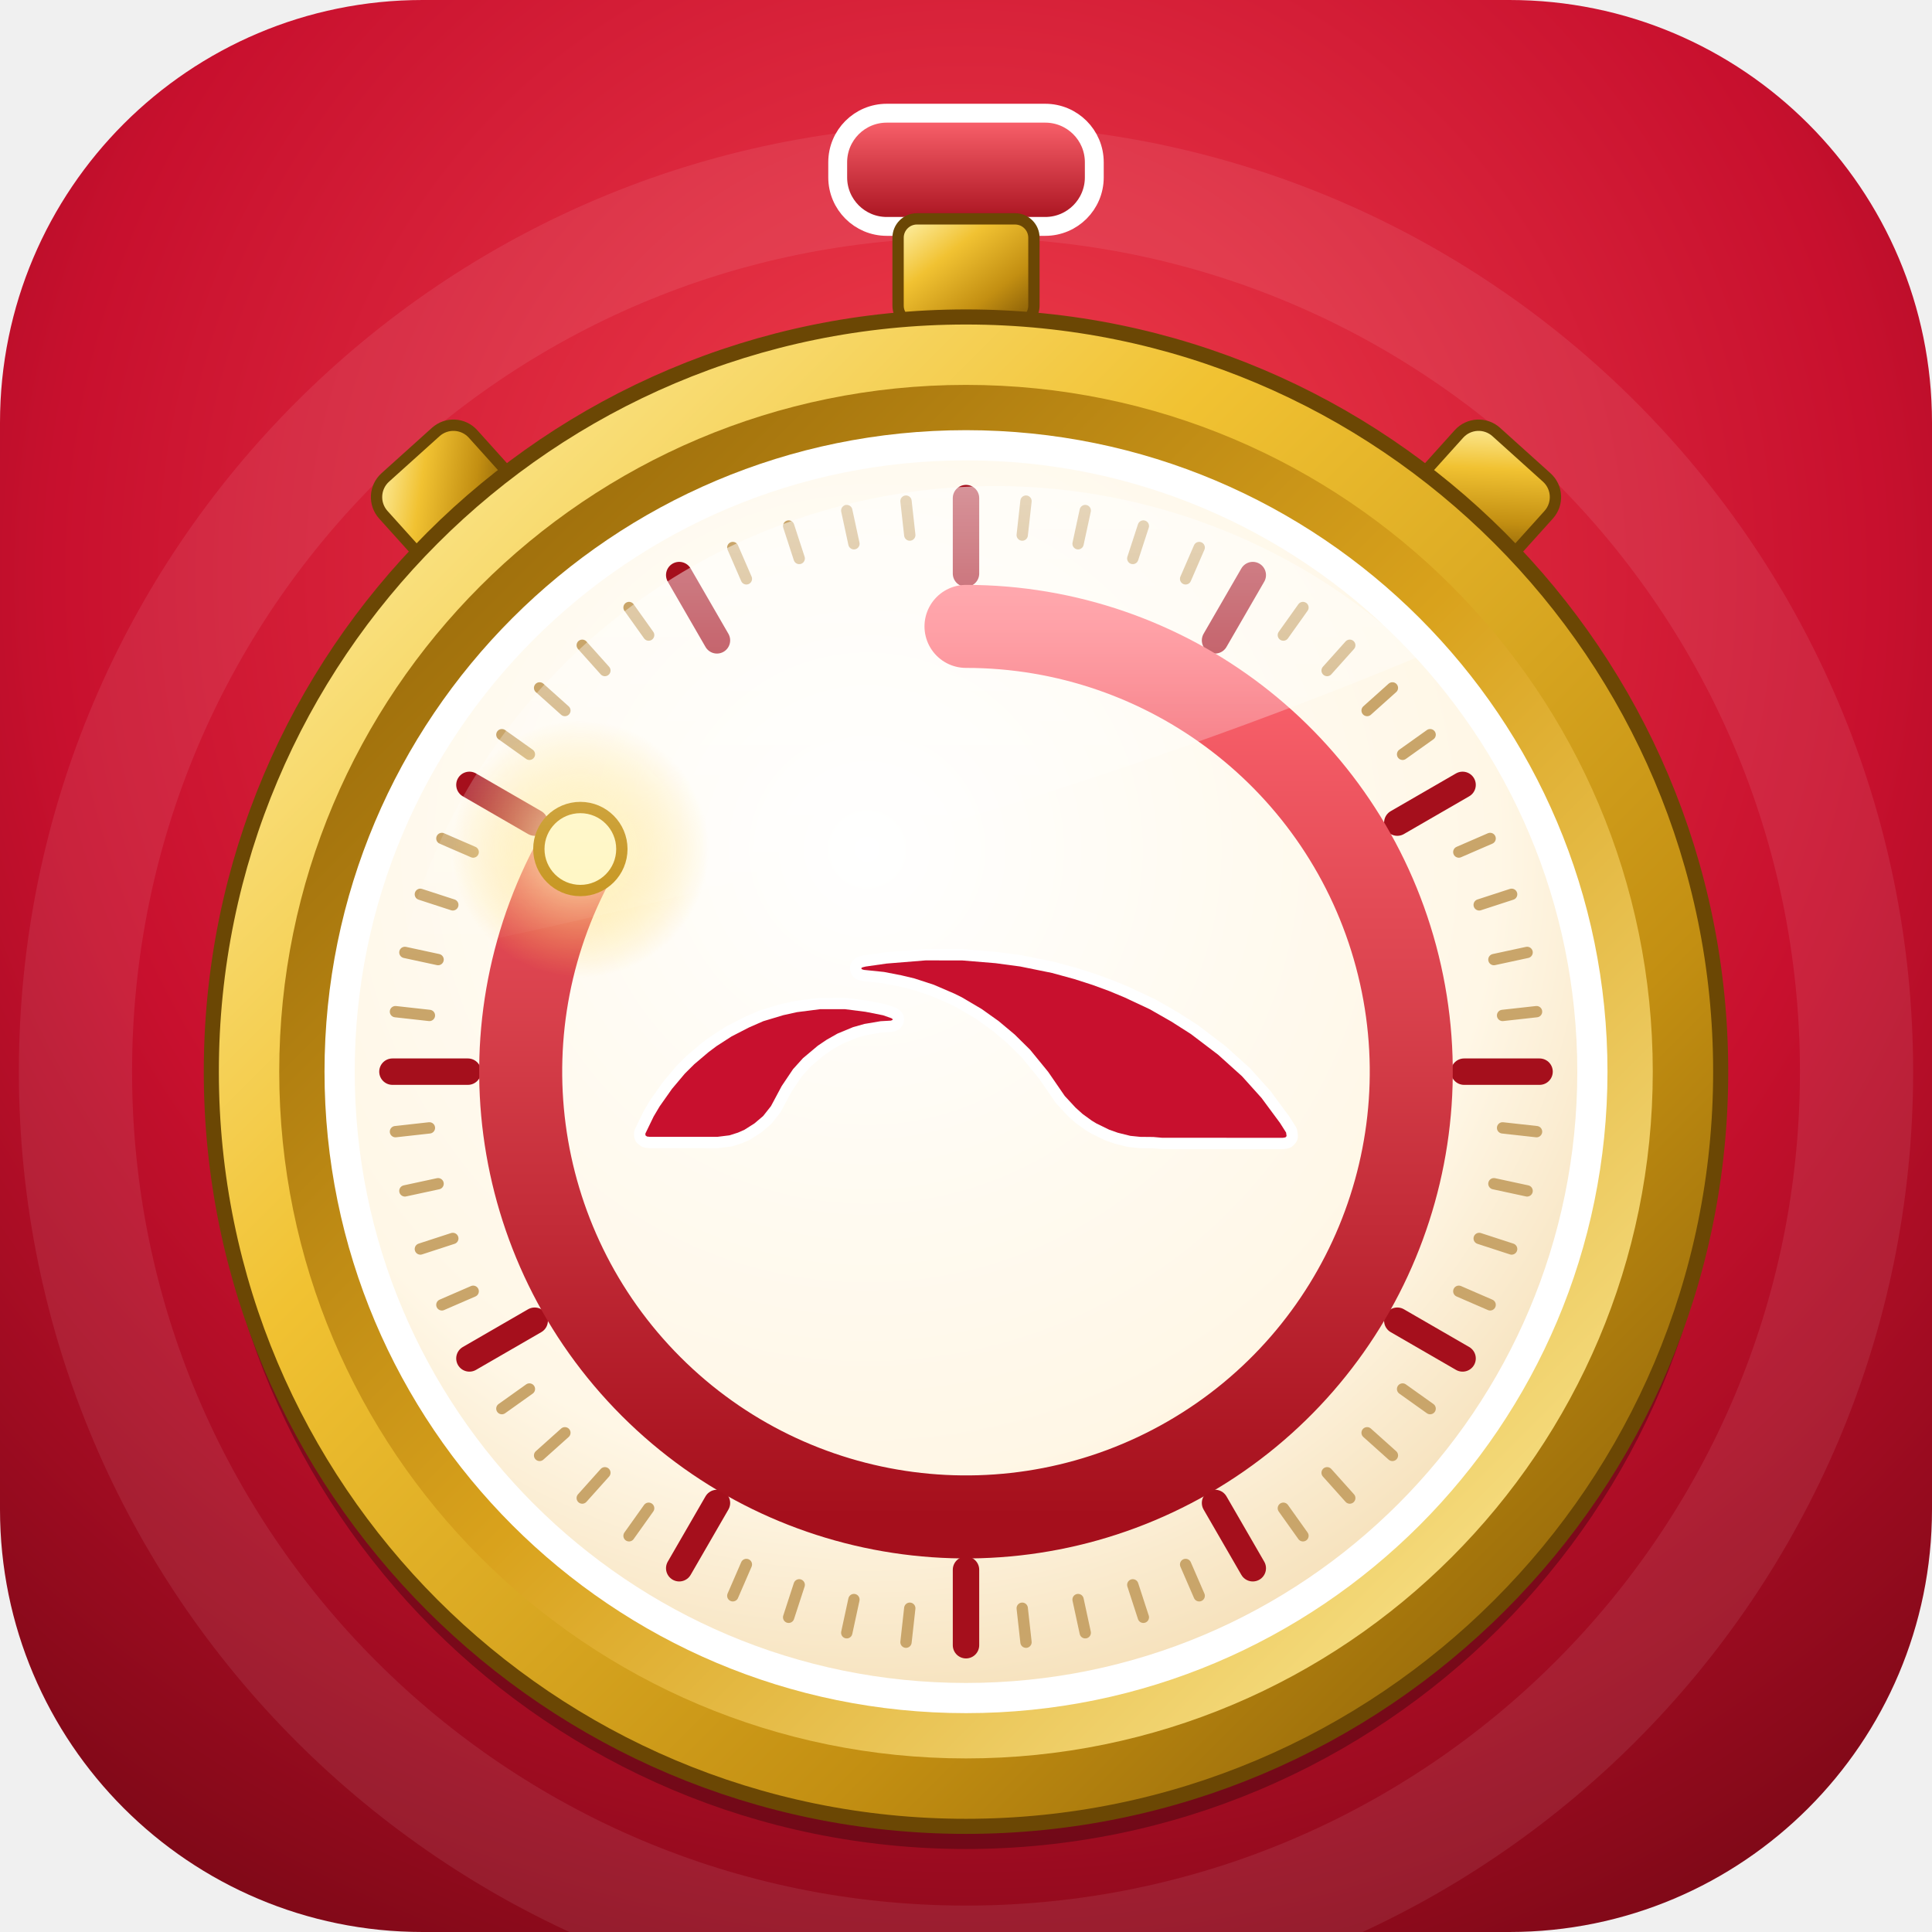
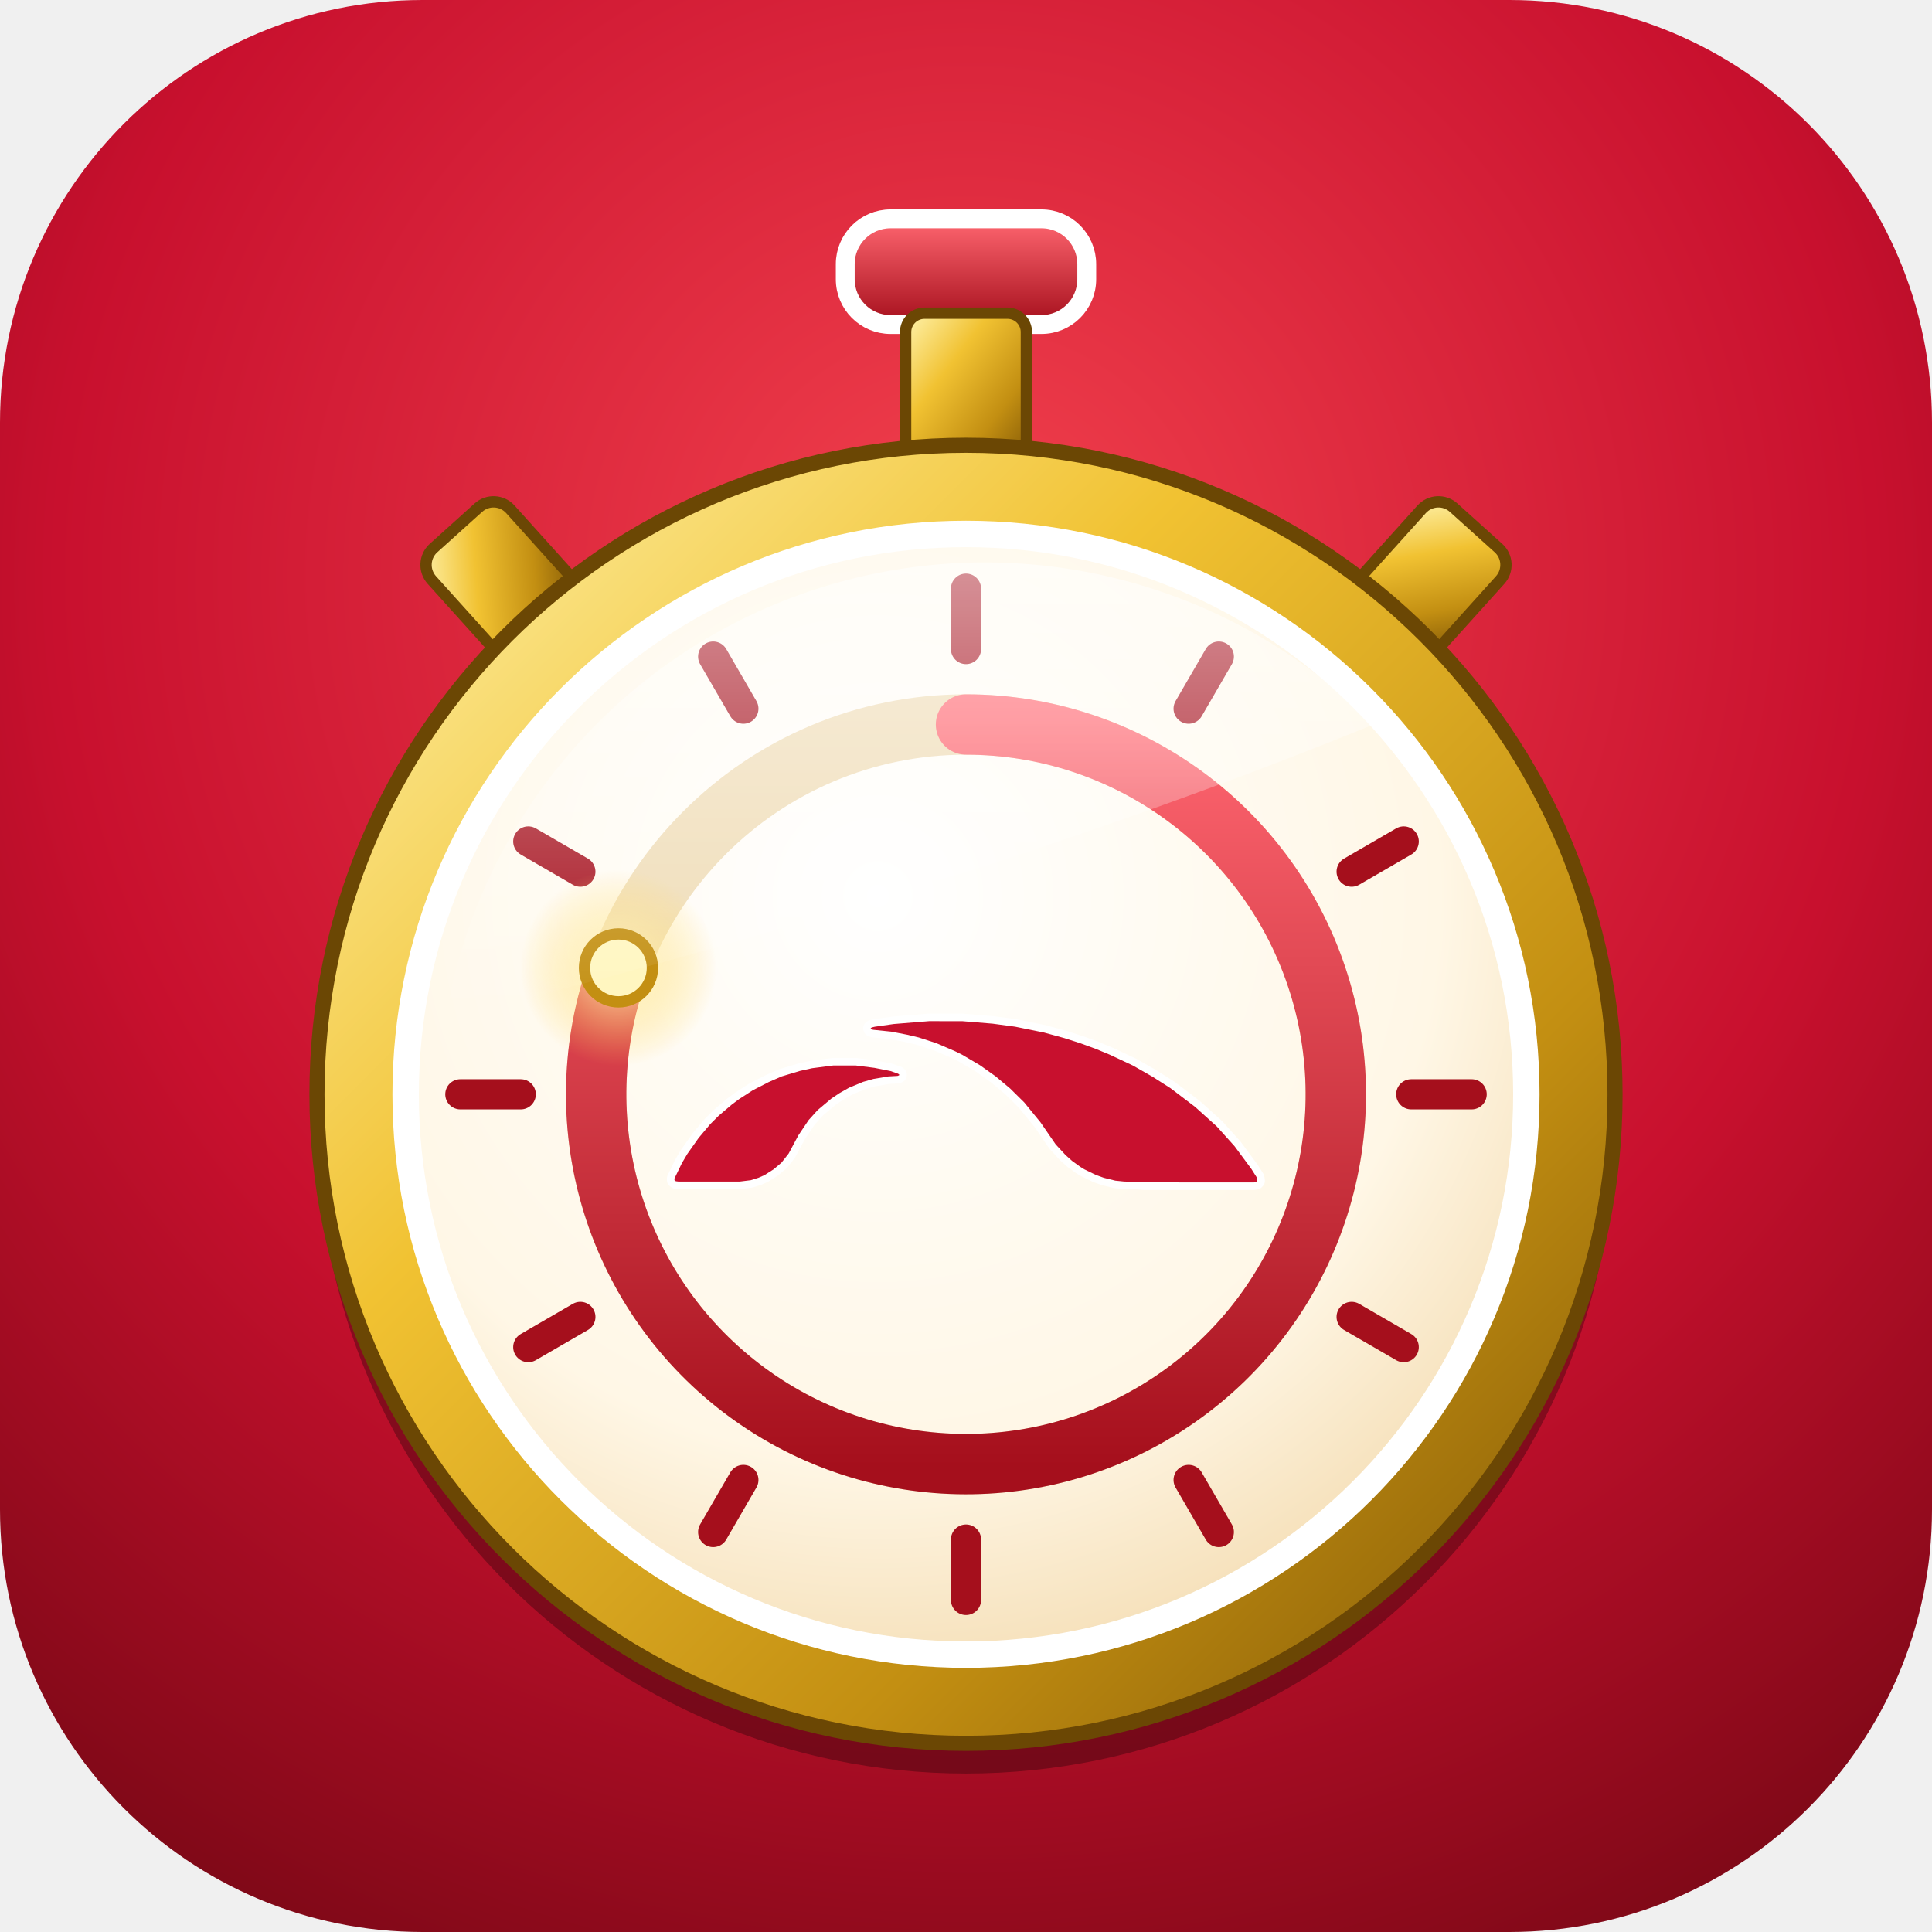
<svg xmlns="http://www.w3.org/2000/svg" viewBox="0 0 512 512">
  <defs>
    <radialGradient id="bgR" cx=".5" cy=".3" r=".85">
      <stop offset="0" stop-color="#f2414d" />
      <stop offset=".55" stop-color="#c8102e" />
      <stop offset="1" stop-color="#6e0712" />
    </radialGradient>
    <linearGradient id="gd" x1="0" y1="0" x2="1" y2="1">
      <stop offset="0" stop-color="#fff4b0" />
      <stop offset=".35" stop-color="#f1c232" />
      <stop offset=".7" stop-color="#c38f12" />
      <stop offset="1" stop-color="#7d5405" />
    </linearGradient>
    <linearGradient id="gd2" x1="1" y1="1" x2="0" y2="0">
      <stop offset="0" stop-color="#fff0a0" />
      <stop offset=".5" stop-color="#d9a21c" />
      <stop offset="1" stop-color="#8a5d06" />
    </linearGradient>
    <radialGradient id="cr" cx=".42" cy=".32" r=".85">
      <stop offset="0" stop-color="#ffffff" />
      <stop offset=".6" stop-color="#fff7e6" />
      <stop offset="1" stop-color="#efd09a" />
    </radialGradient>
    <linearGradient id="rc" x1="0" y1="0" x2="0" y2="1">
      <stop offset="0" stop-color="#ff6670" />
      <stop offset="1" stop-color="#a50f1c" />
    </linearGradient>
    <linearGradient id="sh" x1="0" y1="0" x2="0" y2="1">
      <stop offset="0" stop-color="#fff" stop-opacity=".55" />
      <stop offset="1" stop-color="#fff" stop-opacity="0" />
    </linearGradient>
    <radialGradient id="gl" cx=".5" cy=".5" r=".5">
      <stop offset="0" stop-color="#fff6c0" stop-opacity=".9" />
      <stop offset="1" stop-color="#ffd24a" stop-opacity="0" />
    </radialGradient>
  </defs>
  <rect width="512" height="512" rx="112" fill="url(#bgR)" />
-   <circle cx="256" cy="284" r="236" fill="none" stroke="rgba(255,255,255,.08)" stroke-width="30" />
-   <rect x="222" y="30" width="68" height="30" rx="13" fill="url(#rc)" stroke="#fff" stroke-width="5" />
-   <rect x="238" y="58" width="36" height="28" rx="5" fill="url(#gd)" stroke="#6b4704" stroke-width="3" />
-   <g transform="rotate(42 256 284)">
-     <rect x="240" y="64" width="32" height="26" rx="7" fill="url(#gd)" stroke="#6b4704" stroke-width="3" />
+   <rect x="224" y="58" width="64" height="28" rx="12" fill="url(#rc)" stroke="#fff" stroke-width="5" />
+   <rect x="240" y="83" width="32" height="42" rx="5" fill="url(#gd)" stroke="#6b4704" stroke-width="3" />
+   <g transform="rotate(42 256 290)">
+     <rect x="242" y="88" width="28" height="36" rx="6" fill="url(#gd)" stroke="#6b4704" stroke-width="3" />
  </g>
-   <g transform="rotate(-42 256 284)">
-     <rect x="240" y="64" width="32" height="26" rx="7" fill="url(#gd)" stroke="#6b4704" stroke-width="3" />
+   <g transform="rotate(-42 256 290)">
+     <rect x="242" y="88" width="28" height="36" rx="6" fill="url(#gd)" stroke="#6b4704" stroke-width="3" />
  </g>
-   <circle cx="256" cy="290" r="200" fill="rgba(0,0,0,.28)" />
-   <circle cx="256" cy="284" r="200" fill="url(#gd)" stroke="#6b4704" stroke-width="4" />
-   <circle cx="256" cy="284" r="182" fill="url(#gd2)" />
-   <circle cx="256" cy="284" r="170" fill="#fff" />
-   <circle cx="256" cy="284" r="162" fill="url(#cr)" />
-   <path d="M256.0 132.0L256.0 152.0" stroke="#a50f1c" stroke-width="7" stroke-linecap="round" />
-   <path d="M271.9 132.8L270.9 141.8" stroke="#c9a56a" stroke-width="3" stroke-linecap="round" />
-   <path d="M287.6 135.3L285.7 144.1" stroke="#c9a56a" stroke-width="3" stroke-linecap="round" />
-   <path d="M303.0 139.4L300.2 148.0" stroke="#c9a56a" stroke-width="3" stroke-linecap="round" />
-   <path d="M317.8 145.1L314.2 153.4" stroke="#c9a56a" stroke-width="3" stroke-linecap="round" />
-   <path d="M332.0 152.4L322.0 169.7" stroke="#a50f1c" stroke-width="7" stroke-linecap="round" />
-   <path d="M345.3 161.0L340.1 168.3" stroke="#c9a56a" stroke-width="3" stroke-linecap="round" />
-   <path d="M357.7 171.0L351.7 177.7" stroke="#c9a56a" stroke-width="3" stroke-linecap="round" />
-   <path d="M369.0 182.3L362.3 188.3" stroke="#c9a56a" stroke-width="3" stroke-linecap="round" />
-   <path d="M379.0 194.7L371.7 199.9" stroke="#c9a56a" stroke-width="3" stroke-linecap="round" />
-   <path d="M387.6 208.0L370.3 218.0" stroke="#a50f1c" stroke-width="7" stroke-linecap="round" />
-   <path d="M394.9 222.2L386.6 225.8" stroke="#c9a56a" stroke-width="3" stroke-linecap="round" />
-   <path d="M400.6 237.0L392.0 239.8" stroke="#c9a56a" stroke-width="3" stroke-linecap="round" />
-   <path d="M404.7 252.4L395.9 254.3" stroke="#c9a56a" stroke-width="3" stroke-linecap="round" />
-   <path d="M407.2 268.1L398.2 269.1" stroke="#c9a56a" stroke-width="3" stroke-linecap="round" />
-   <path d="M408.0 284.0L388.0 284.0" stroke="#a50f1c" stroke-width="7" stroke-linecap="round" />
-   <path d="M407.2 299.9L398.2 298.9" stroke="#c9a56a" stroke-width="3" stroke-linecap="round" />
-   <path d="M404.7 315.6L395.9 313.7" stroke="#c9a56a" stroke-width="3" stroke-linecap="round" />
-   <path d="M400.6 331.0L392.0 328.2" stroke="#c9a56a" stroke-width="3" stroke-linecap="round" />
-   <path d="M394.9 345.8L386.6 342.2" stroke="#c9a56a" stroke-width="3" stroke-linecap="round" />
-   <path d="M387.6 360.0L370.3 350.0" stroke="#a50f1c" stroke-width="7" stroke-linecap="round" />
-   <path d="M379.0 373.3L371.7 368.1" stroke="#c9a56a" stroke-width="3" stroke-linecap="round" />
-   <path d="M369.0 385.7L362.3 379.7" stroke="#c9a56a" stroke-width="3" stroke-linecap="round" />
-   <path d="M357.7 397.0L351.7 390.3" stroke="#c9a56a" stroke-width="3" stroke-linecap="round" />
-   <path d="M345.3 407.0L340.1 399.7" stroke="#c9a56a" stroke-width="3" stroke-linecap="round" />
-   <path d="M332.0 415.6L322.0 398.3" stroke="#a50f1c" stroke-width="7" stroke-linecap="round" />
-   <path d="M317.8 422.9L314.2 414.6" stroke="#c9a56a" stroke-width="3" stroke-linecap="round" />
-   <path d="M303.0 428.6L300.2 420.0" stroke="#c9a56a" stroke-width="3" stroke-linecap="round" />
-   <path d="M287.6 432.7L285.7 423.9" stroke="#c9a56a" stroke-width="3" stroke-linecap="round" />
-   <path d="M271.9 435.2L270.9 426.2" stroke="#c9a56a" stroke-width="3" stroke-linecap="round" />
-   <path d="M256.0 436.0L256.0 416.0" stroke="#a50f1c" stroke-width="7" stroke-linecap="round" />
-   <path d="M240.1 435.2L241.1 426.2" stroke="#c9a56a" stroke-width="3" stroke-linecap="round" />
-   <path d="M224.4 432.7L226.3 423.9" stroke="#c9a56a" stroke-width="3" stroke-linecap="round" />
-   <path d="M209.0 428.6L211.8 420.0" stroke="#c9a56a" stroke-width="3" stroke-linecap="round" />
-   <path d="M194.2 422.9L197.8 414.6" stroke="#c9a56a" stroke-width="3" stroke-linecap="round" />
-   <path d="M180.0 415.6L190.0 398.3" stroke="#a50f1c" stroke-width="7" stroke-linecap="round" />
-   <path d="M166.7 407.0L171.9 399.7" stroke="#c9a56a" stroke-width="3" stroke-linecap="round" />
-   <path d="M154.3 397.0L160.3 390.3" stroke="#c9a56a" stroke-width="3" stroke-linecap="round" />
-   <path d="M143.0 385.7L149.7 379.7" stroke="#c9a56a" stroke-width="3" stroke-linecap="round" />
-   <path d="M133.0 373.3L140.3 368.1" stroke="#c9a56a" stroke-width="3" stroke-linecap="round" />
-   <path d="M124.4 360.0L141.7 350.0" stroke="#a50f1c" stroke-width="7" stroke-linecap="round" />
-   <path d="M117.1 345.8L125.4 342.2" stroke="#c9a56a" stroke-width="3" stroke-linecap="round" />
-   <path d="M111.4 331.0L120.0 328.2" stroke="#c9a56a" stroke-width="3" stroke-linecap="round" />
-   <path d="M107.3 315.6L116.1 313.7" stroke="#c9a56a" stroke-width="3" stroke-linecap="round" />
-   <path d="M104.8 299.9L113.8 298.9" stroke="#c9a56a" stroke-width="3" stroke-linecap="round" />
-   <path d="M104.0 284.0L124.0 284.0" stroke="#a50f1c" stroke-width="7" stroke-linecap="round" />
-   <path d="M104.8 268.1L113.8 269.1" stroke="#c9a56a" stroke-width="3" stroke-linecap="round" />
-   <path d="M107.3 252.4L116.1 254.3" stroke="#c9a56a" stroke-width="3" stroke-linecap="round" />
-   <path d="M111.4 237.0L120.0 239.8" stroke="#c9a56a" stroke-width="3" stroke-linecap="round" />
-   <path d="M117.1 222.2L125.4 225.8" stroke="#c9a56a" stroke-width="3" stroke-linecap="round" />
-   <path d="M124.4 208.0L141.7 218.0" stroke="#a50f1c" stroke-width="7" stroke-linecap="round" />
-   <path d="M133.0 194.7L140.3 199.9" stroke="#c9a56a" stroke-width="3" stroke-linecap="round" />
-   <path d="M143.0 182.3L149.7 188.3" stroke="#c9a56a" stroke-width="3" stroke-linecap="round" />
-   <path d="M154.3 171.0L160.3 177.7" stroke="#c9a56a" stroke-width="3" stroke-linecap="round" />
-   <path d="M166.7 161.0L171.9 168.3" stroke="#c9a56a" stroke-width="3" stroke-linecap="round" />
-   <path d="M180.0 152.4L190.0 169.7" stroke="#a50f1c" stroke-width="7" stroke-linecap="round" />
-   <path d="M194.2 145.1L197.8 153.4" stroke="#c9a56a" stroke-width="3" stroke-linecap="round" />
-   <path d="M209.0 139.4L211.8 148.0" stroke="#c9a56a" stroke-width="3" stroke-linecap="round" />
-   <path d="M224.4 135.3L226.3 144.1" stroke="#c9a56a" stroke-width="3" stroke-linecap="round" />
-   <path d="M240.1 132.8L241.1 141.8" stroke="#c9a56a" stroke-width="3" stroke-linecap="round" />
-   <path d="M256.0 166.0 A118 118 0 1 1 153.8 225.0" fill="none" stroke="url(#rc)" stroke-width="22" stroke-linecap="round" />
-   <circle cx="153.8" cy="225.0" r="34" fill="url(#gl)" />
-   <circle cx="153.8" cy="225.0" r="11" fill="#fff6c0" stroke="#c38f12" stroke-width="3" />
-   <g transform="translate(171.0 254.5) scale(0.06733)">
-     <path d="M2524.3 691.8 L2519.7 696.8 L2509.7 698.5 L2034.7 698.4 L1999.7 695.3 L1948.7 694.8 L1909.2 690.8 L1859.7 678.5 L1825.7 666.4 L1775.7 642.0 L1757.3 630.8 L1721.5 604.8 L1693.7 579.8 L1651.1 533.8 L1585.8 438.8 L1514.7 351.8 L1453.9 291.8 L1390.7 238.9 L1323.7 191.3 L1245.7 145.3 L1216.7 131.0 L1135.7 96.1 L1058.7 71.0 L1007.7 58.9 L939.7 45.7 L860.7 37.6 L852.0 34.8 L850.2 30.8 L854.7 27.6 L867.7 24.4 L949.7 12.7 L1103.7 0.2 L1247.7 0.4 L1378.7 11.2 L1475.7 24.2 L1600.7 49.6 L1689.1 73.8 L1760.5 96.8 L1825.7 120.7 L1885.7 145.6 L1985.7 192.5 L2070.7 241.0 L2147.7 290.1 L2254.7 371.4 L2348.7 456.1 L2425.7 541.8 L2498.2 639.8 L2522.3 677.8Z M0.7 688.8 L0.5 681.8 L32.9 614.8 L56.6 574.8 L105.3 505.8 L155.8 445.8 L193.0 408.8 L248.7 361.6 L280.7 337.6 L339.7 299.5 L408.7 264.0 L464.7 239.5 L543.5 215.8 L596.7 204.0 L687.7 192.3 L785.7 192.2 L866.7 202.5 L935.7 216.2 L968.9 227.8 L974.1 231.8 L973.1 234.8 L966.7 237.3 L926.7 239.5 L862.7 250.3 L817.7 263.0 L756.7 288.3 L714.7 312.1 L679.7 335.6 L620.7 385.1 L581.7 428.3 L537.0 494.8 L494.8 573.8 L464.0 612.8 L429.7 641.9 L390.5 666.8 L364.7 678.2 L331.2 688.8 L283.7 694.7 L18.7 694.8 L6.7 693.4Z" fill="#c8102e" fill-rule="evenodd" stroke="#fff" stroke-width="89.1" stroke-linejoin="round" paint-order="stroke" />
+   <circle cx="256" cy="298" r="172" fill="rgba(0,0,0,.3)" />
+   <circle cx="256" cy="290" r="172" fill="url(#gd)" stroke="#6b4704" stroke-width="4" />
+   <circle cx="256" cy="290" r="152" fill="#fff" />
+   <circle cx="256" cy="290" r="145" fill="url(#cr)" />
+   <path d="M256.0 156.0L256.0 172.0" stroke="#a50f1c" stroke-width="8" stroke-linecap="round" />
+   <path d="M323.0 174.0L315.0 187.8" stroke="#a50f1c" stroke-width="8" stroke-linecap="round" />
+   <path d="M372.0 223.0L358.2 231.0" stroke="#a50f1c" stroke-width="8" stroke-linecap="round" />
+   <path d="M390.0 290.0L374.0 290.0" stroke="#a50f1c" stroke-width="8" stroke-linecap="round" />
+   <path d="M372.0 357.0L358.2 349.0" stroke="#a50f1c" stroke-width="8" stroke-linecap="round" />
+   <path d="M323.0 406.0L315.0 392.2" stroke="#a50f1c" stroke-width="8" stroke-linecap="round" />
+   <path d="M256.0 424.0L256.0 408.0" stroke="#a50f1c" stroke-width="8" stroke-linecap="round" />
+   <path d="M189.0 406.0L197.0 392.2" stroke="#a50f1c" stroke-width="8" stroke-linecap="round" />
+   <path d="M140.0 357.0L153.8 349.0" stroke="#a50f1c" stroke-width="8" stroke-linecap="round" />
+   <path d="M122.0 290.0L138.0 290.0" stroke="#a50f1c" stroke-width="8" stroke-linecap="round" />
+   <path d="M140.0 223.0L153.8 231.0" stroke="#a50f1c" stroke-width="8" stroke-linecap="round" />
+   <path d="M189.0 174.0L197.0 187.8" stroke="#a50f1c" stroke-width="8" stroke-linecap="round" />
+   <circle cx="256" cy="290" r="98" fill="none" stroke="#efdcb6" stroke-width="16" />
+   <path d="M256.0 192.0 A98 98 0 1 1 163.9 256.5" fill="none" stroke="url(#rc)" stroke-width="16" stroke-linecap="round" />
+   <circle cx="163.9" cy="256.5" r="26" fill="url(#gl)" />
+   <circle cx="163.9" cy="256.5" r="9" fill="#fff6c0" stroke="#c38f12" stroke-width="3" />
+   <g transform="translate(178.7 270.6) scale(0.06121)">
+     <path d="M2524.3 691.8 L2519.7 696.8 L2509.7 698.5 L2034.7 698.4 L1999.7 695.3 L1948.7 694.8 L1909.2 690.8 L1859.7 678.5 L1825.7 666.4 L1775.7 642.0 L1757.3 630.8 L1721.5 604.8 L1693.7 579.8 L1651.1 533.8 L1585.8 438.8 L1514.7 351.8 L1453.9 291.8 L1390.7 238.9 L1323.7 191.3 L1245.7 145.3 L1216.7 131.0 L1135.7 96.1 L1058.7 71.0 L1007.7 58.9 L939.7 45.7 L860.7 37.6 L852.0 34.8 L850.2 30.8 L854.7 27.6 L867.7 24.4 L949.7 12.7 L1103.7 0.2 L1247.7 0.4 L1378.7 11.2 L1475.7 24.2 L1600.7 49.6 L1689.1 73.8 L1760.5 96.8 L1825.7 120.7 L1885.7 145.6 L1985.7 192.5 L2070.7 241.0 L2147.7 290.1 L2254.7 371.4 L2348.7 456.1 L2425.7 541.8 L2498.2 639.8 L2522.3 677.8Z M0.7 688.8 L0.5 681.8 L32.9 614.8 L56.6 574.8 L105.3 505.8 L155.8 445.8 L193.0 408.8 L248.7 361.6 L280.7 337.6 L339.7 299.5 L408.7 264.0 L464.7 239.5 L543.5 215.8 L596.7 204.0 L687.7 192.3 L785.7 192.2 L866.7 202.5 L935.7 216.2 L968.9 227.8 L974.1 231.8 L973.1 234.8 L966.7 237.3 L926.7 239.5 L862.7 250.3 L817.7 263.0 L756.7 288.3 L714.7 312.1 L679.7 335.6 L620.7 385.1 L581.7 428.3 L537.0 494.8 L494.8 573.8 L464.0 612.8 L429.7 641.9 L390.5 666.8 L364.7 678.2 L331.2 688.8 L283.7 694.7 L18.7 694.8 L6.7 693.4Z" fill="#c8102e" fill-rule="evenodd" stroke="#fff" stroke-width="65.3" stroke-linejoin="round" paint-order="stroke" />
  </g>
-   <path d="M106 254 A162 162 0 0 1 376 174 Q256 224 106 254Z" fill="url(#sh)" />
+   <path d="M118 270 A145 145 0 0 1 364 192 Q256 236 118 270Z" fill="url(#sh)" />
</svg>
